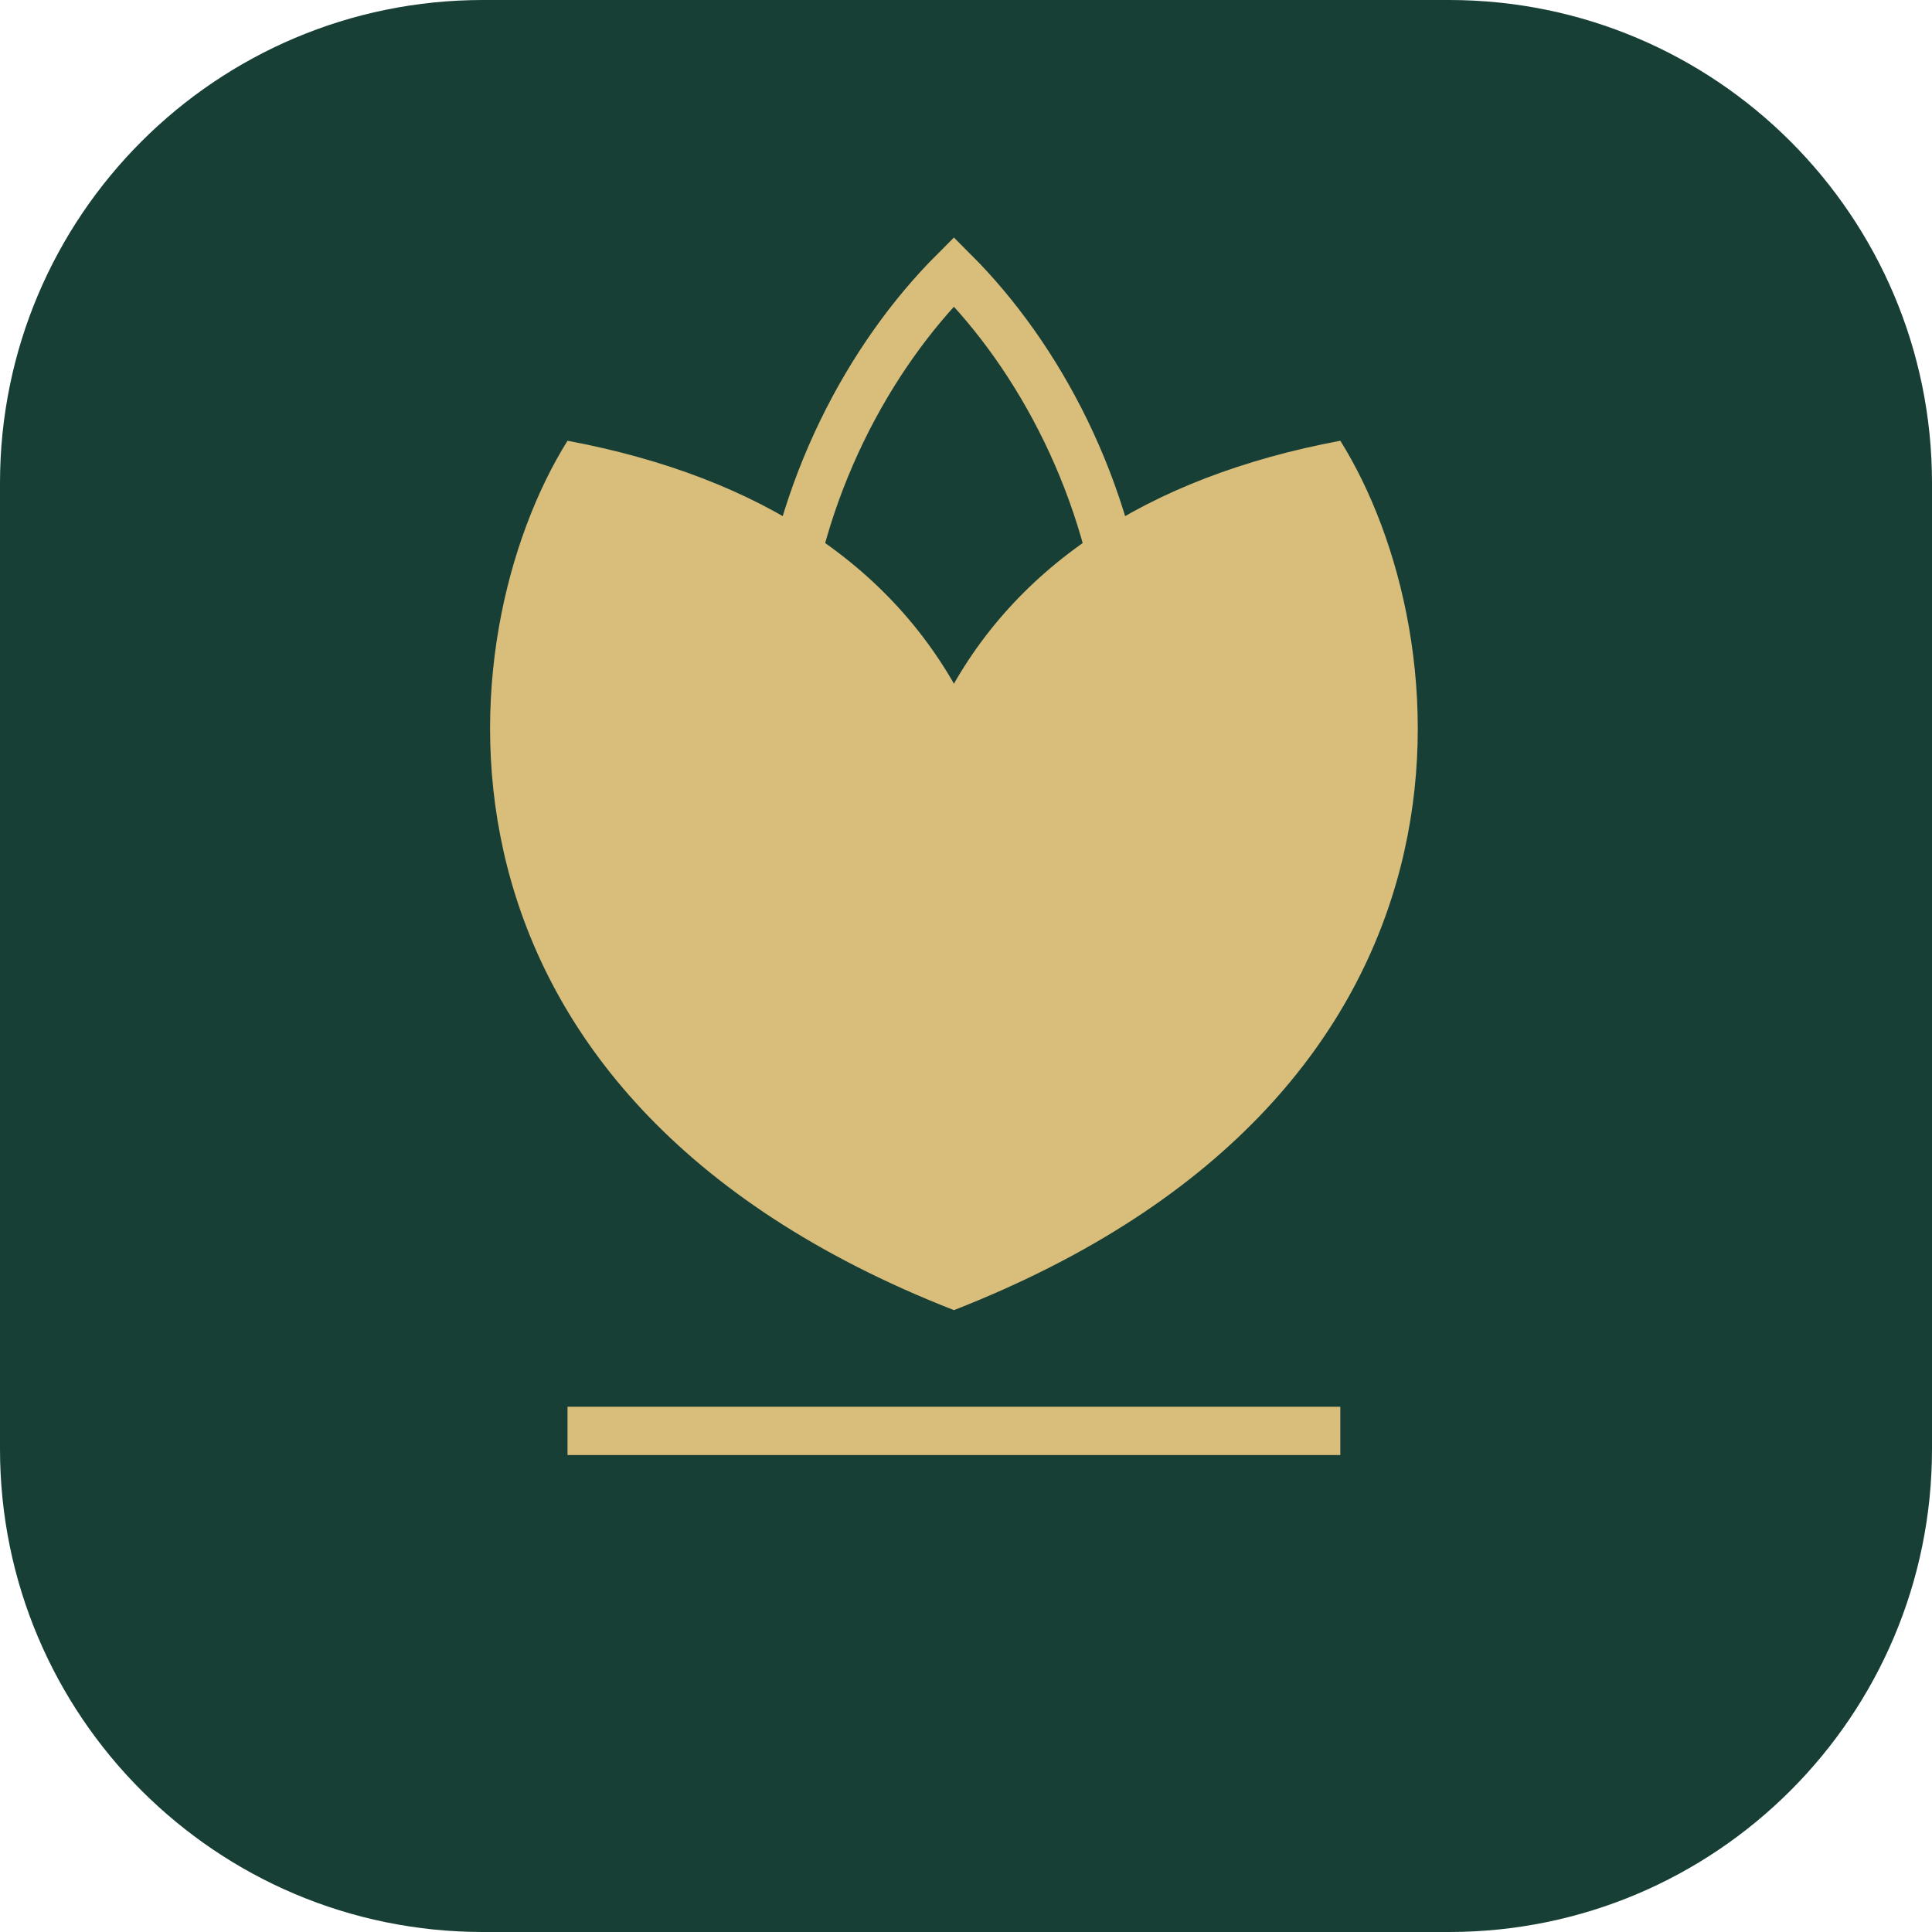
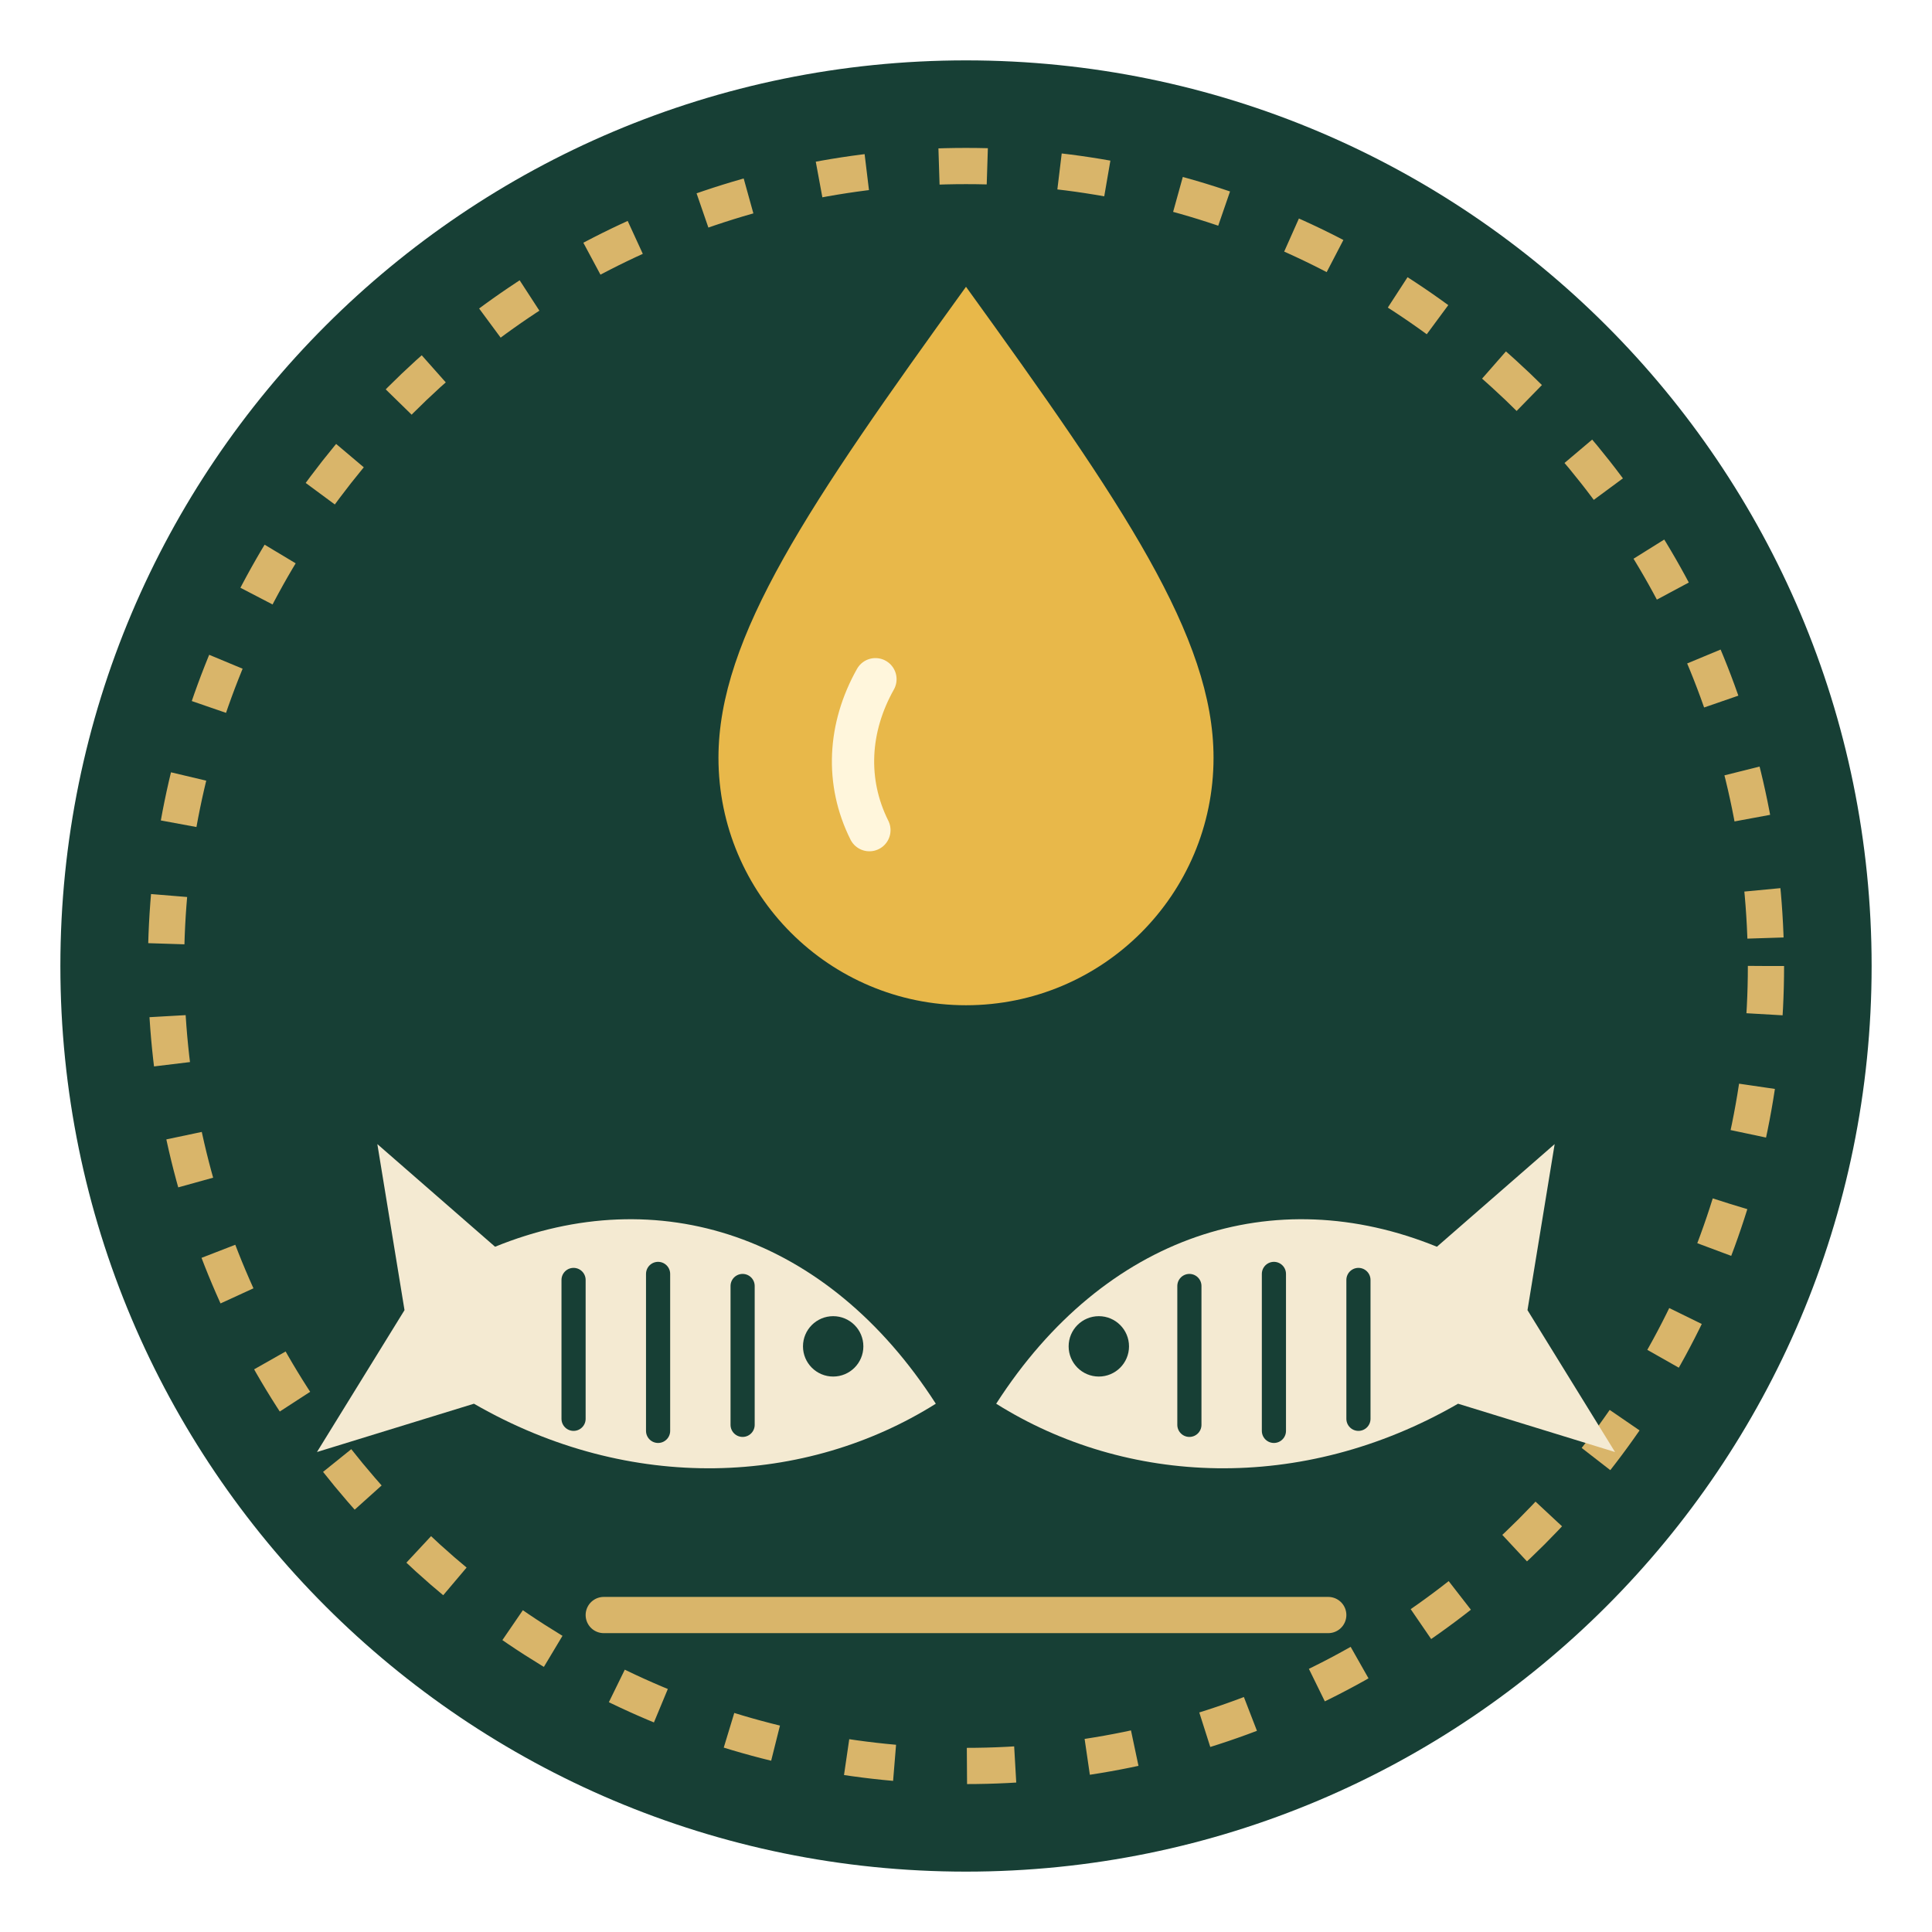
- <svg xmlns="http://www.w3.org/2000/svg" viewBox="0 0 64 64">
-   <rect width="64" height="64" rx="16" fill="#173f35" />
-   <g color="#d8bd7b" transform="translate(6 5) scale(.8)">
-     <path d="M32 48C9 39 11 20 16 12c16 3 23 15 16 36Z" fill="currentColor" />
-     <path d="M32 48c23-9 21-28 16-36-16 3-23 15-16 36Z" fill="currentColor" />
-     <path d="M32 41C20 27 25 12 32 5c7 7 12 22 0 36Z" fill="none" stroke="currentColor" stroke-width="2" />
-     <path d="M16 53h32" stroke="currentColor" stroke-width="2" />
+ <svg xmlns="http://www.w3.org/2000/svg" viewBox="0 0 64 64" role="img" aria-label="Maithilok">
+   <circle cx="32" cy="32" r="30" fill="#173f35" />
+   <circle cx="32" cy="32" r="26.5" fill="none" stroke="#d9b56a" stroke-width="1.2" stroke-dasharray="1.6 2.4" />
+   <path d="M32 9.5c-5.2 7.2-8.2 11.6-8.2 15.6a8.2 8.2 0 0 0 16.4 0c0-4-3-8.4-8.2-15.6Z" fill="#e8b84a" />
+   <path d="M29 22.5c-.9 1.6-1 3.4-.2 5" stroke="#fff6dc" stroke-width="1.4" fill="none" stroke-linecap="round" />
+   <path d="M31 46.5c-3.6-5.6-9.2-7.4-14.6-5.2l-3.9-3.4.9 5.5-2.9 4.7 5.2-1.6c5.2 3 11 2.7 15.3 0Z" fill="#f4ead2" />
+   <path d="M33 46.5c3.6-5.6 9.2-7.4 14.6-5.2l3.9-3.4-.9 5.5 2.9 4.7-5.2-1.6c-5.2 3-11 2.7-15.3 0Z" fill="#f4ead2" />
+   <g fill="#173f35">
+     <circle cx="27.6" cy="44.6" r="1" />
+     <circle cx="36.4" cy="44.6" r="1" />
  </g>
+   <g stroke="#173f35" stroke-width=".8" fill="none" stroke-linecap="round">
+     <path d="M24.6 42.6v4.6M21.8 42.2v5.2M19 42.4v4.6" />
+     <path d="M39.4 42.6v4.6M42.2 42.2v5.2M45 42.4v4.6" />
+   </g>
+   <path d="M20 53.5h24" stroke="#d9b56a" stroke-width="1.2" stroke-linecap="round" />
</svg>
